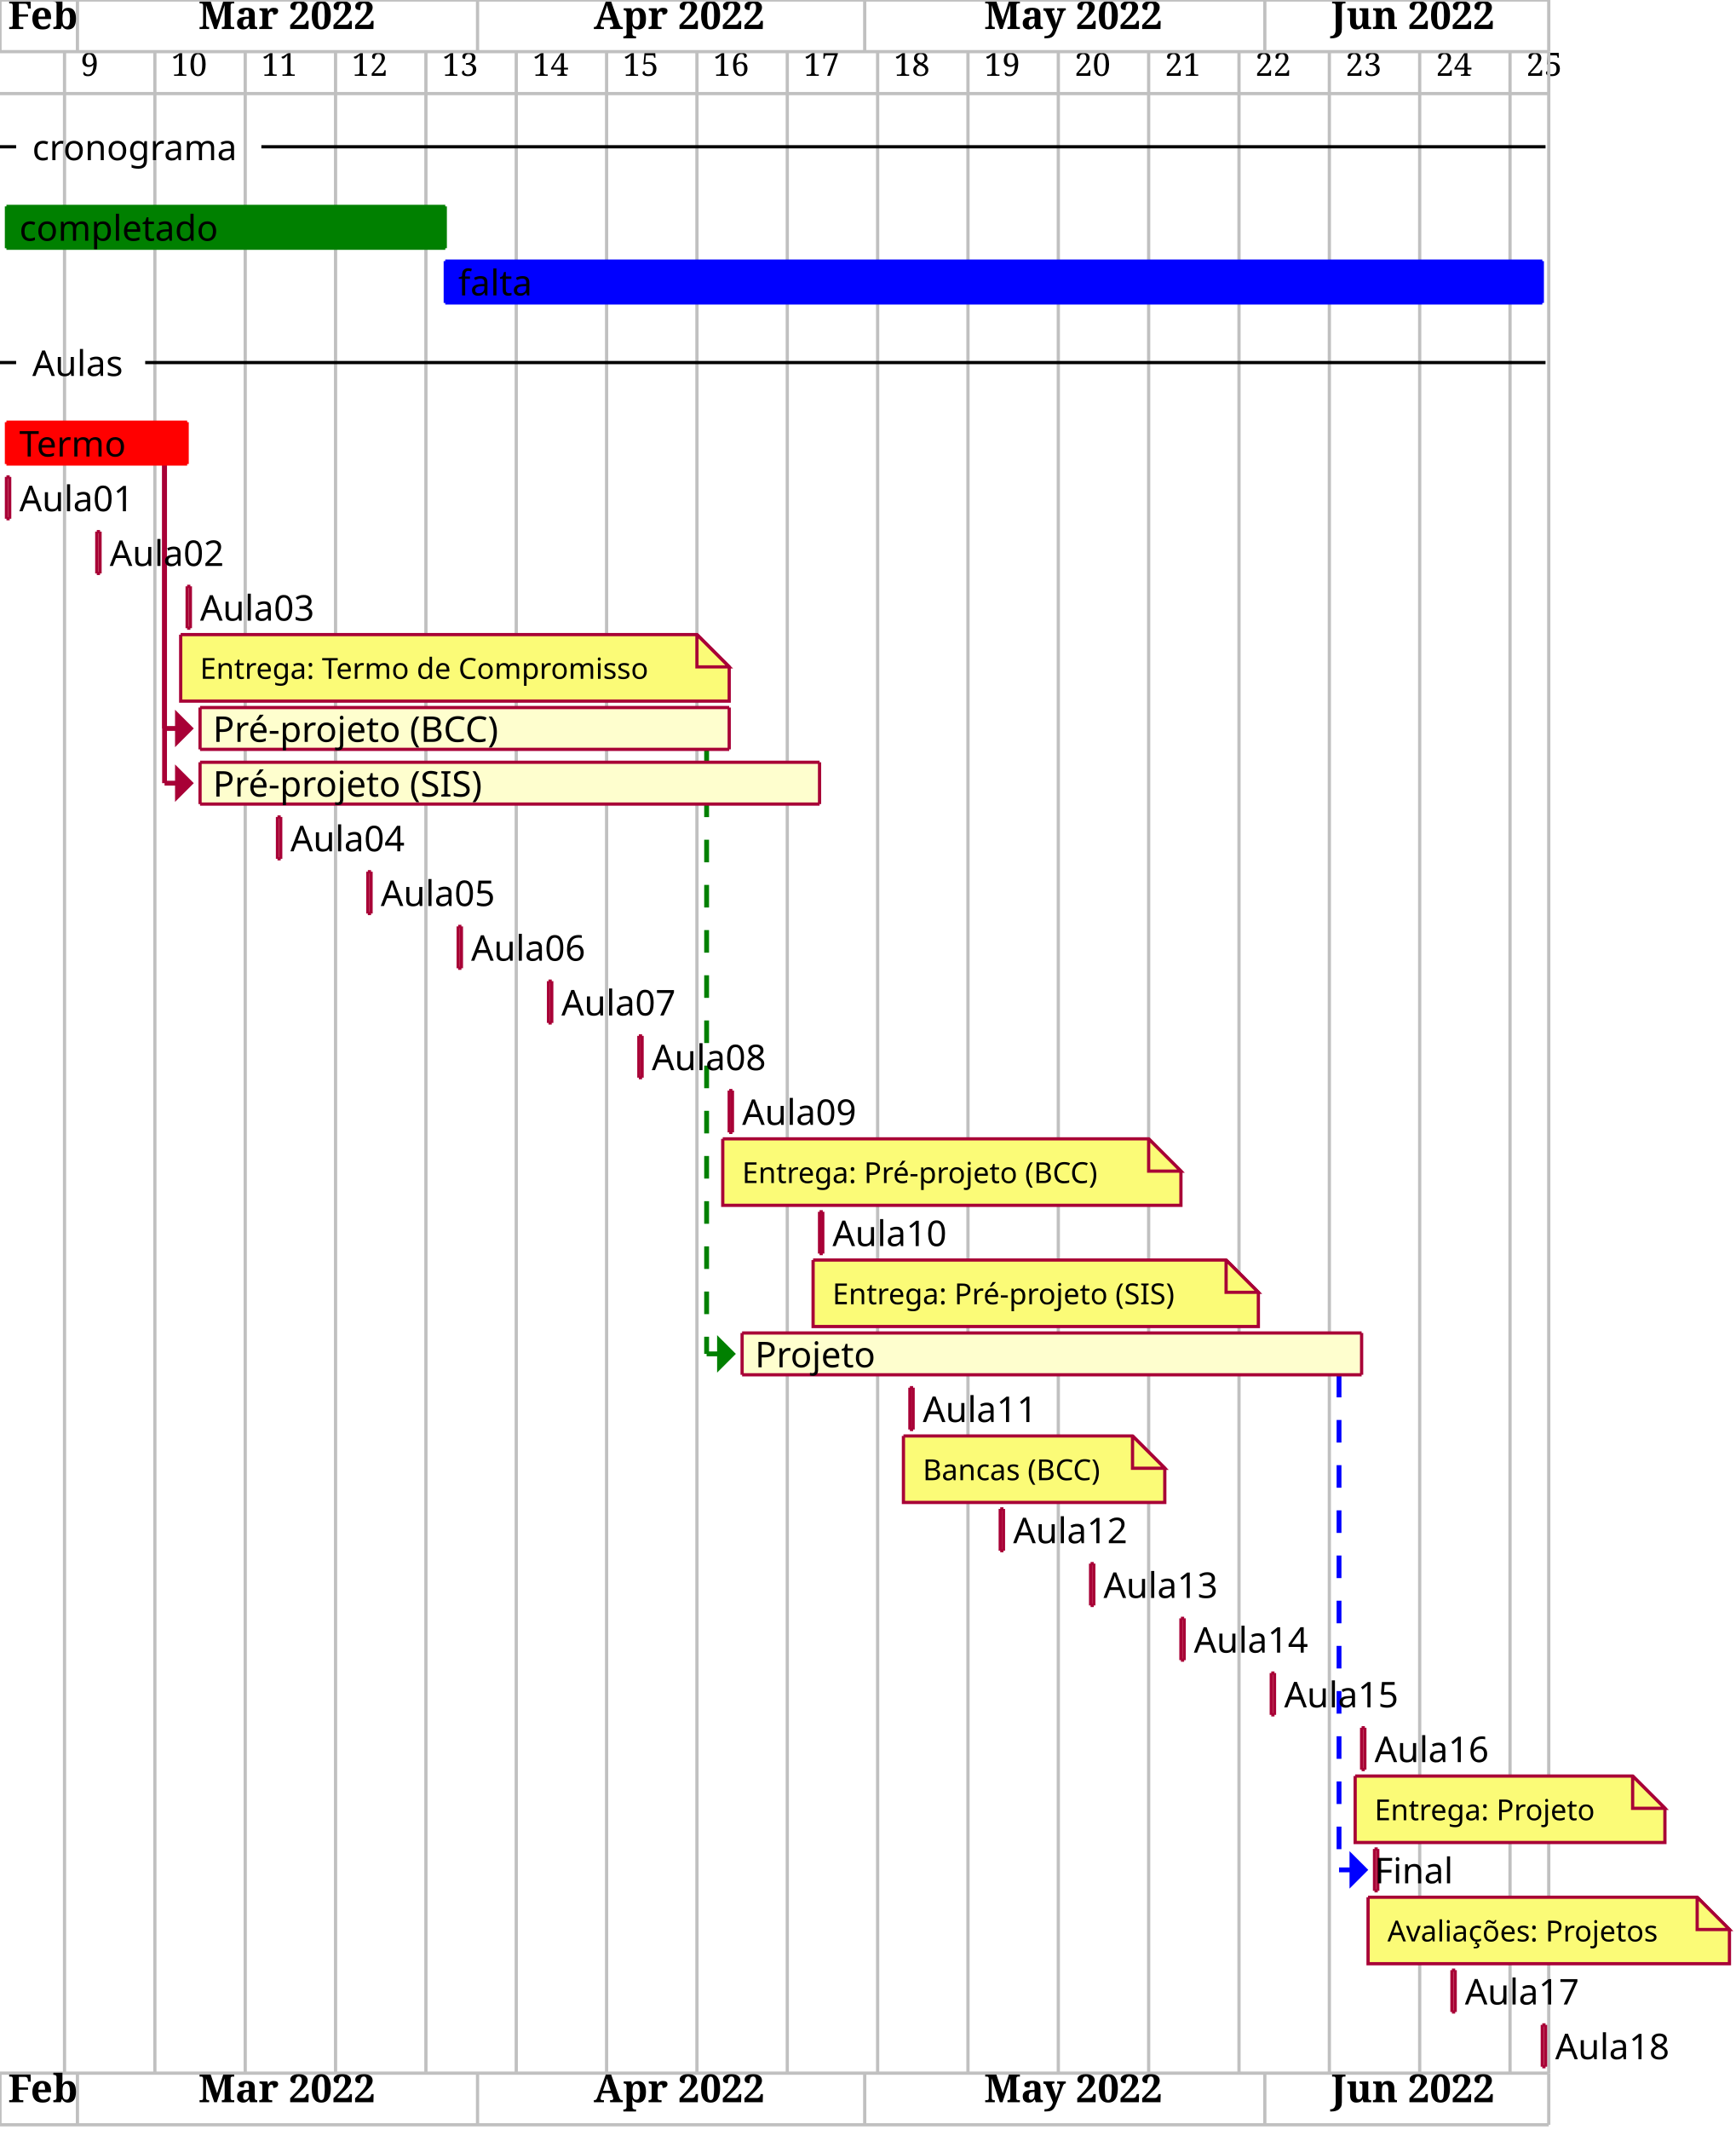
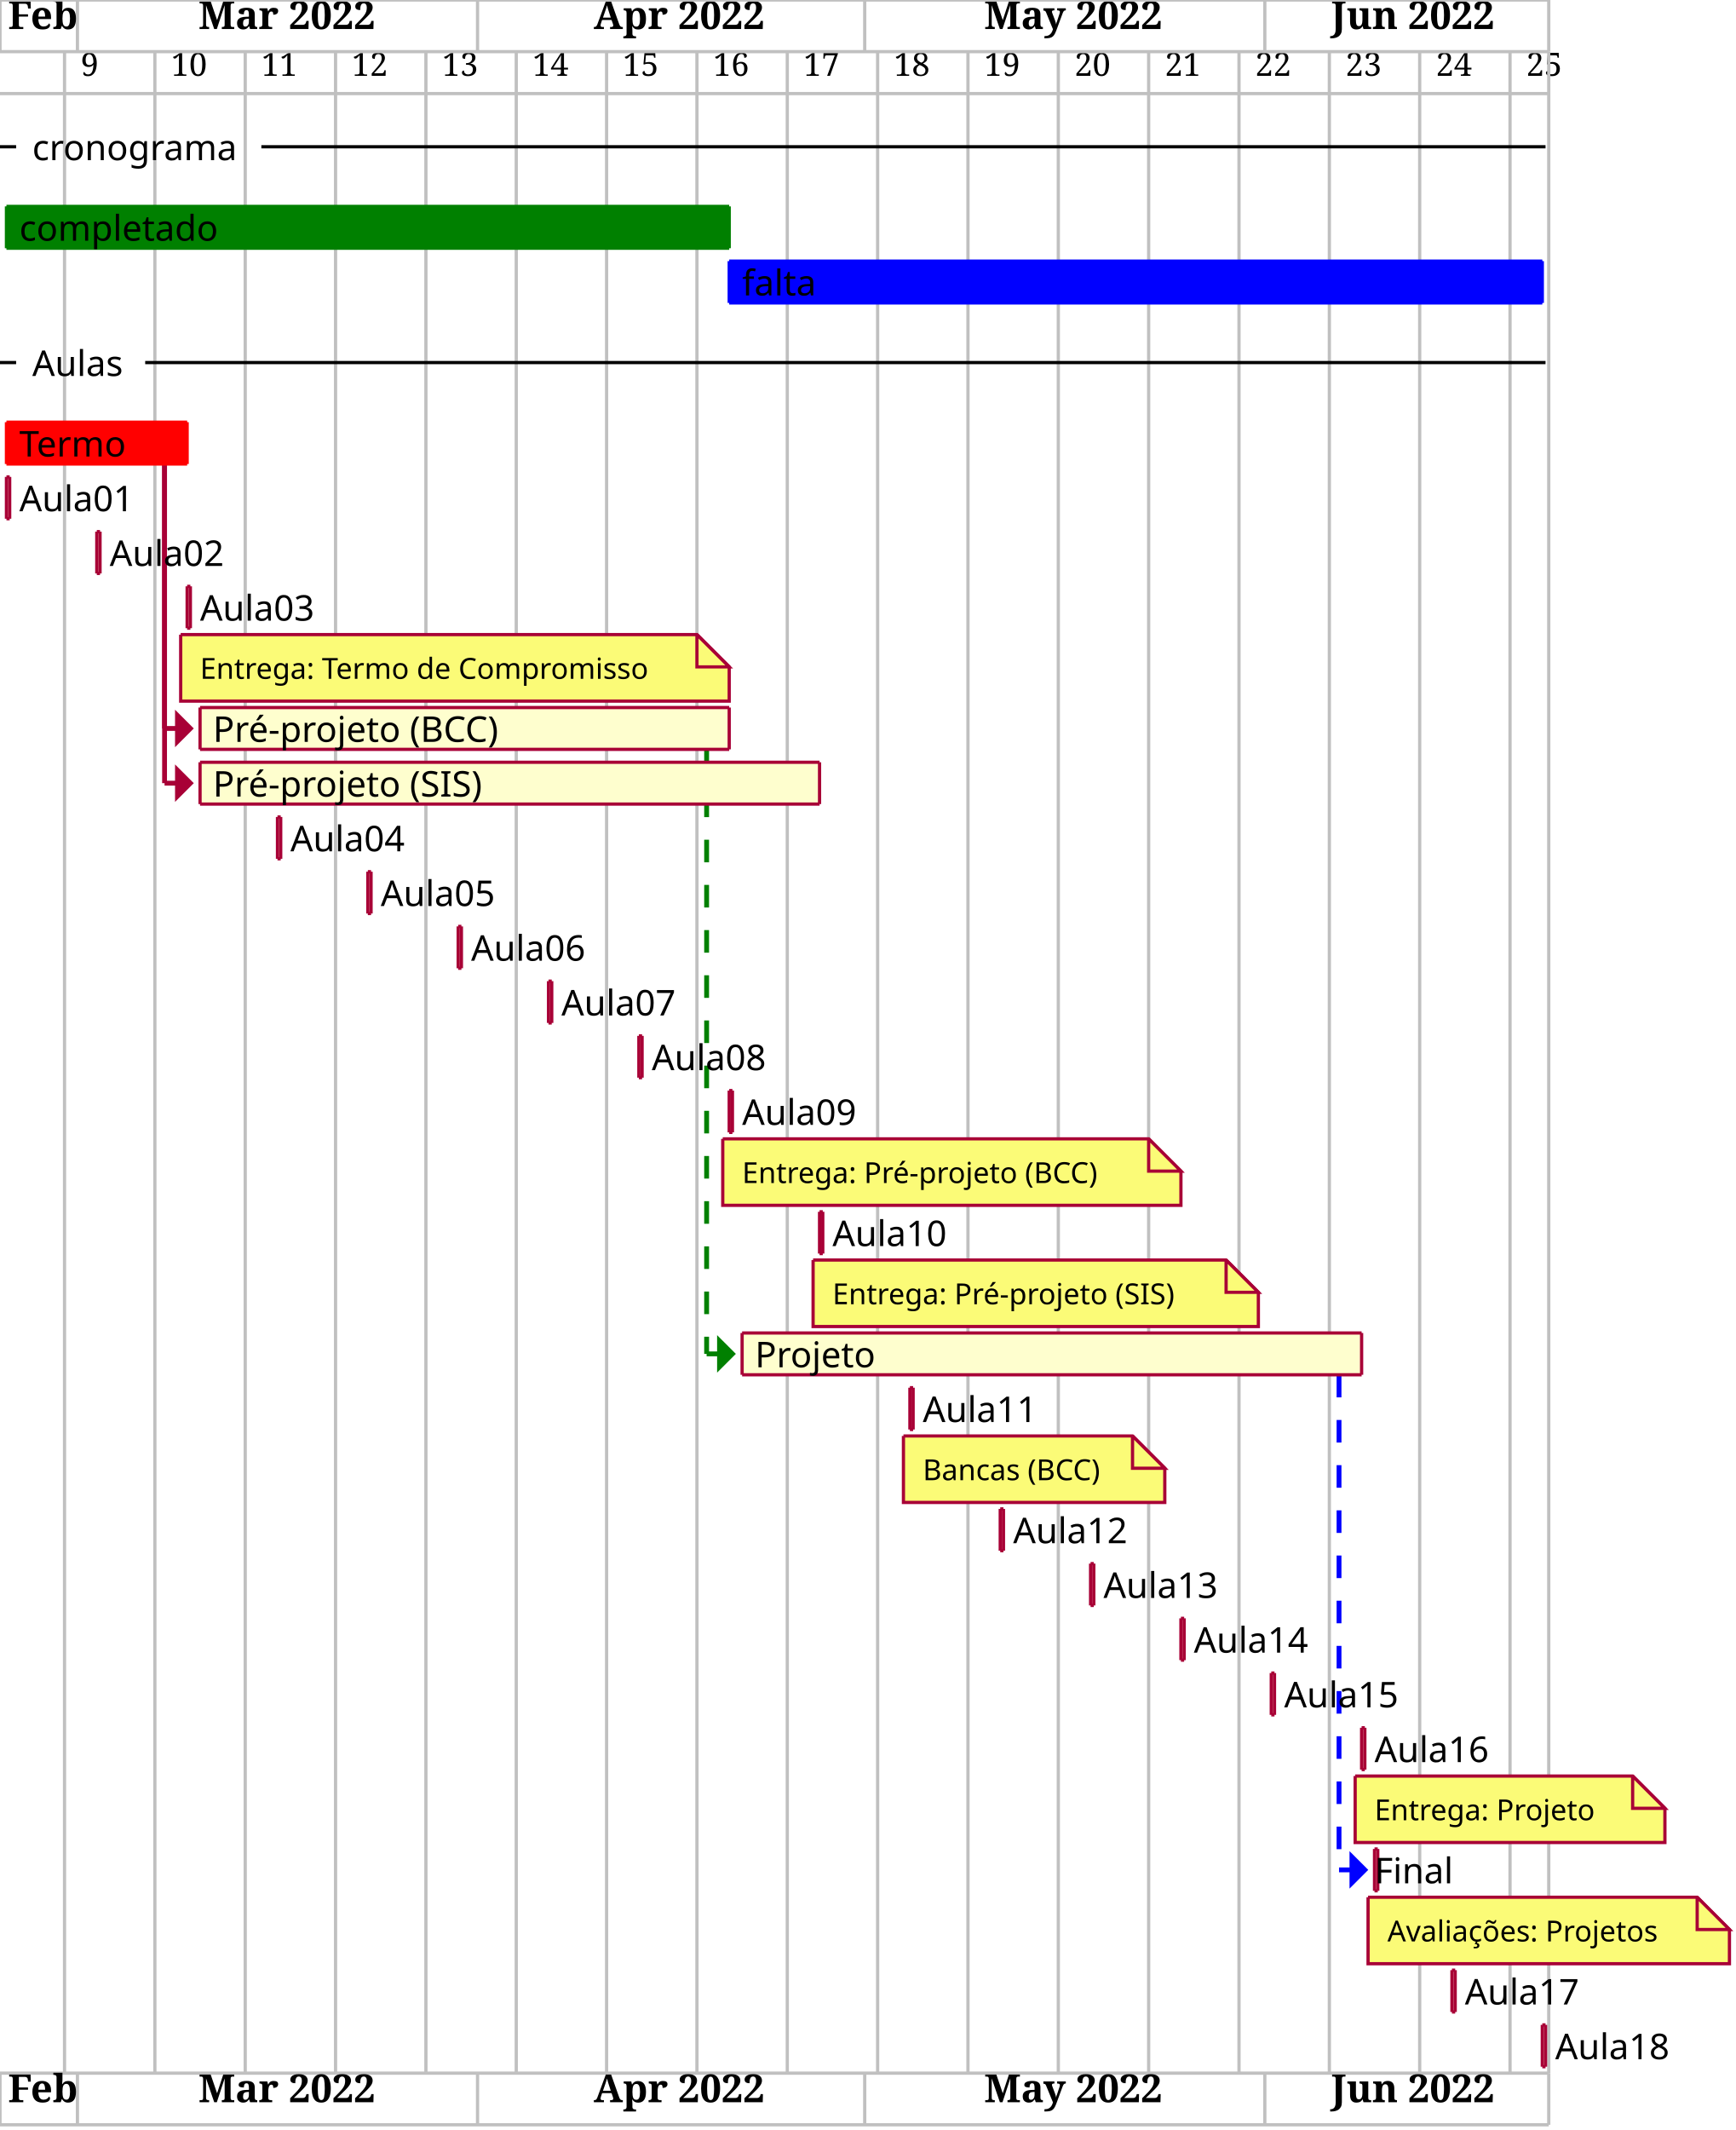
<svg xmlns="http://www.w3.org/2000/svg" contentScriptType="application/ecmascript" contentStyleType="text/css" height="660px" preserveAspectRatio="none" style="width:538px;height:660px;background:#FFFFFF;" version="1.1" viewBox="0 0 538 660" width="538px" zoomAndPan="magnify">
  <defs />
  <g>
    <text fill="#000000" font-family="Serif" font-size="10" lengthAdjust="spacing" textLength="5" x="25" y="23.5">9</text>
    <text fill="#000000" font-family="Serif" font-size="10" lengthAdjust="spacing" textLength="10" x="53" y="23.5">10</text>
    <text fill="#000000" font-family="Serif" font-size="10" lengthAdjust="spacing" textLength="10" x="81" y="23.5">11</text>
    <text fill="#000000" font-family="Serif" font-size="10" lengthAdjust="spacing" textLength="10" x="109" y="23.5">12</text>
    <text fill="#000000" font-family="Serif" font-size="10" lengthAdjust="spacing" textLength="10" x="137" y="23.5">13</text>
    <text fill="#000000" font-family="Serif" font-size="10" lengthAdjust="spacing" textLength="10" x="165" y="23.5">14</text>
    <text fill="#000000" font-family="Serif" font-size="10" lengthAdjust="spacing" textLength="10" x="193" y="23.5">15</text>
    <text fill="#000000" font-family="Serif" font-size="10" lengthAdjust="spacing" textLength="10" x="221" y="23.5">16</text>
    <text fill="#000000" font-family="Serif" font-size="10" lengthAdjust="spacing" textLength="10" x="249" y="23.5">17</text>
    <text fill="#000000" font-family="Serif" font-size="10" lengthAdjust="spacing" textLength="10" x="277" y="23.5">18</text>
    <text fill="#000000" font-family="Serif" font-size="10" lengthAdjust="spacing" textLength="10" x="305" y="23.5">19</text>
    <text fill="#000000" font-family="Serif" font-size="10" lengthAdjust="spacing" textLength="10" x="333" y="23.5">20</text>
    <text fill="#000000" font-family="Serif" font-size="10" lengthAdjust="spacing" textLength="10" x="361" y="23.5">21</text>
    <text fill="#000000" font-family="Serif" font-size="10" lengthAdjust="spacing" textLength="10" x="389" y="23.5">22</text>
    <text fill="#000000" font-family="Serif" font-size="10" lengthAdjust="spacing" textLength="10" x="417" y="23.5">23</text>
    <text fill="#000000" font-family="Serif" font-size="10" lengthAdjust="spacing" textLength="10" x="445" y="23.5">24</text>
    <text fill="#000000" font-family="Serif" font-size="10" lengthAdjust="spacing" textLength="10" x="473" y="23.5">25</text>
    <line style="stroke:#C0C0C0;stroke-width:1.0;" x1="20" x2="20" y1="16" y2="642.385" />
    <line style="stroke:#C0C0C0;stroke-width:1.0;" x1="48" x2="48" y1="16" y2="642.385" />
    <line style="stroke:#C0C0C0;stroke-width:1.0;" x1="76" x2="76" y1="16" y2="642.385" />
    <line style="stroke:#C0C0C0;stroke-width:1.0;" x1="104" x2="104" y1="16" y2="642.385" />
    <line style="stroke:#C0C0C0;stroke-width:1.0;" x1="132" x2="132" y1="16" y2="642.385" />
    <line style="stroke:#C0C0C0;stroke-width:1.0;" x1="160" x2="160" y1="16" y2="642.385" />
    <line style="stroke:#C0C0C0;stroke-width:1.0;" x1="188" x2="188" y1="16" y2="642.385" />
    <line style="stroke:#C0C0C0;stroke-width:1.0;" x1="216" x2="216" y1="16" y2="642.385" />
    <line style="stroke:#C0C0C0;stroke-width:1.0;" x1="244" x2="244" y1="16" y2="642.385" />
    <line style="stroke:#C0C0C0;stroke-width:1.0;" x1="272" x2="272" y1="16" y2="642.385" />
    <line style="stroke:#C0C0C0;stroke-width:1.0;" x1="300" x2="300" y1="16" y2="642.385" />
    <line style="stroke:#C0C0C0;stroke-width:1.0;" x1="328" x2="328" y1="16" y2="642.385" />
    <line style="stroke:#C0C0C0;stroke-width:1.0;" x1="356" x2="356" y1="16" y2="642.385" />
    <line style="stroke:#C0C0C0;stroke-width:1.0;" x1="384" x2="384" y1="16" y2="642.385" />
    <line style="stroke:#C0C0C0;stroke-width:1.0;" x1="412" x2="412" y1="16" y2="642.385" />
    <line style="stroke:#C0C0C0;stroke-width:1.0;" x1="440" x2="440" y1="16" y2="642.385" />
    <line style="stroke:#C0C0C0;stroke-width:1.0;" x1="468" x2="468" y1="16" y2="642.385" />
    <line style="stroke:#C0C0C0;stroke-width:1.0;" x1="480" x2="480" y1="16" y2="642.385" />
    <line style="stroke:#C0C0C0;stroke-width:1.0;" x1="0" x2="0" y1="0" y2="16" />
    <line style="stroke:#C0C0C0;stroke-width:1.0;" x1="24" x2="24" y1="0" y2="16" />
    <text fill="#000000" font-family="Serif" font-size="12" font-weight="bold" lengthAdjust="spacing" textLength="19" x="2.5" y="9">Feb</text>
    <line style="stroke:#C0C0C0;stroke-width:1.0;" x1="148" x2="148" y1="0" y2="16" />
    <text fill="#000000" font-family="Serif" font-size="12" font-weight="bold" lengthAdjust="spacing" textLength="49" x="61.5" y="9">Mar 2022</text>
    <line style="stroke:#C0C0C0;stroke-width:1.0;" x1="268" x2="268" y1="0" y2="16" />
    <text fill="#000000" font-family="Serif" font-size="12" font-weight="bold" lengthAdjust="spacing" textLength="48" x="184" y="9">Apr 2022</text>
    <line style="stroke:#C0C0C0;stroke-width:1.0;" x1="392" x2="392" y1="0" y2="16" />
    <text fill="#000000" font-family="Serif" font-size="12" font-weight="bold" lengthAdjust="spacing" textLength="50" x="305" y="9">May 2022</text>
    <line style="stroke:#C0C0C0;stroke-width:1.0;" x1="480" x2="480" y1="0" y2="16" />
    <text fill="#000000" font-family="Serif" font-size="12" font-weight="bold" lengthAdjust="spacing" textLength="47" x="412.5" y="9">Jun 2022</text>
    <line style="stroke:#C0C0C0;stroke-width:1.0;" x1="0" x2="480" y1="0" y2="0" />
    <line style="stroke:#C0C0C0;stroke-width:1.0;" x1="0" x2="480" y1="16" y2="16" />
    <line style="stroke:#C0C0C0;stroke-width:1.0;" x1="0" x2="480" y1="29" y2="29" />
    <line style="stroke:#A80036;stroke-width:1.5;" x1="51" x2="51" y1="143.775" y2="225.718" />
    <line style="stroke:#A80036;stroke-width:1.5;" x1="51" x2="59" y1="225.718" y2="225.718" />
    <polygon fill="#A80036" points="55,221.718,55,225.718,55,229.718,59,225.718" style="stroke:#A80036;stroke-width:1.5;" />
    <line style="stroke:#A80036;stroke-width:1.5;" x1="51" x2="51" y1="143.775" y2="242.673" />
    <line style="stroke:#A80036;stroke-width:1.5;" x1="51" x2="59" y1="242.673" y2="242.673" />
    <polygon fill="#A80036" points="55,238.673,55,242.673,55,246.673,59,242.673" style="stroke:#A80036;stroke-width:1.5;" />
    <line style="stroke:#008000;stroke-width:1.5;stroke-dasharray:7.0,7.0;" x1="219" x2="219" y1="232.195" y2="419.513" />
    <line style="stroke:#008000;stroke-width:1.5;stroke-dasharray:7.0,7.0;" x1="219" x2="227" y1="419.513" y2="419.513" />
    <polygon fill="#008000" points="223,415.513,223,419.513,223,423.513,227,419.513" style="stroke:#008000;stroke-width:1.5;" />
    <line style="stroke:#0000FF;stroke-width:1.5;stroke-dasharray:7.0,7.0;" x1="415" x2="415" y1="425.99" y2="579.398" />
    <line style="stroke:#0000FF;stroke-width:1.5;stroke-dasharray:7.0,7.0;" x1="415" x2="423" y1="579.398" y2="579.398" />
    <polygon fill="#0000FF" points="419,575.398,419,579.398,419,583.398,423,579.398" style="stroke:#0000FF;stroke-width:1.5;" />
    <line style="stroke:#000000;stroke-width:1.0;" x1="0" x2="5" y1="45.477" y2="45.477" />
    <line style="stroke:#000000;stroke-width:1.0;" x1="81" x2="479" y1="45.477" y2="45.477" />
-     <rect fill="#008000" height="12.955" style="stroke:none;stroke-width:1.0;" width="136" x="2" y="63.955" />
-     <line style="stroke:#008000;stroke-width:1.0;" x1="2" x2="138" y1="63.955" y2="63.955" />
-     <line style="stroke:#008000;stroke-width:1.0;" x1="2" x2="138" y1="76.91" y2="76.91" />
+     <rect fill="#008000" height="12.955" style="stroke:none;stroke-width:1.0;" width="224" x="2" y="63.955" />
+     <line style="stroke:#008000;stroke-width:1.0;" x1="2" x2="226" y1="63.955" y2="63.955" />
+     <line style="stroke:#008000;stroke-width:1.0;" x1="2" x2="226" y1="76.91" y2="76.91" />
    <line style="stroke:#008000;stroke-width:1.0;" x1="2" x2="2" y1="63.955" y2="76.91" />
-     <line style="stroke:#008000;stroke-width:1.0;" x1="138" x2="138" y1="63.955" y2="76.91" />
-     <rect fill="#0000FF" height="12.955" style="stroke:none;stroke-width:1.0;" width="340" x="138" y="80.91" />
-     <line style="stroke:#0000FF;stroke-width:1.0;" x1="138" x2="478" y1="80.91" y2="80.91" />
-     <line style="stroke:#0000FF;stroke-width:1.0;" x1="138" x2="478" y1="93.865" y2="93.865" />
-     <line style="stroke:#0000FF;stroke-width:1.0;" x1="138" x2="138" y1="80.91" y2="93.865" />
+     <line style="stroke:#008000;stroke-width:1.0;" x1="226" x2="226" y1="63.955" y2="76.91" />
+     <rect fill="#0000FF" height="12.955" style="stroke:none;stroke-width:1.0;" width="252" x="226" y="80.91" />
+     <line style="stroke:#0000FF;stroke-width:1.0;" x1="226" x2="478" y1="80.91" y2="80.91" />
+     <line style="stroke:#0000FF;stroke-width:1.0;" x1="226" x2="478" y1="93.865" y2="93.865" />
+     <line style="stroke:#0000FF;stroke-width:1.0;" x1="226" x2="226" y1="80.91" y2="93.865" />
    <line style="stroke:#0000FF;stroke-width:1.0;" x1="478" x2="478" y1="80.91" y2="93.865" />
    <line style="stroke:#000000;stroke-width:1.0;" x1="0" x2="5" y1="112.343" y2="112.343" />
    <line style="stroke:#000000;stroke-width:1.0;" x1="45" x2="479" y1="112.343" y2="112.343" />
    <rect fill="#FF0000" height="12.955" style="stroke:none;stroke-width:1.0;" width="56" x="2" y="130.82" />
    <line style="stroke:#FF0000;stroke-width:1.0;" x1="2" x2="58" y1="130.82" y2="130.82" />
    <line style="stroke:#FF0000;stroke-width:1.0;" x1="2" x2="58" y1="143.775" y2="143.775" />
    <line style="stroke:#FF0000;stroke-width:1.0;" x1="2" x2="2" y1="130.82" y2="143.775" />
    <line style="stroke:#FF0000;stroke-width:1.0;" x1="58" x2="58" y1="130.82" y2="143.775" />
    <rect fill="#FEFECE" height="12.955" style="stroke:none;stroke-width:1.0;" width="1" x="2" y="147.775" />
    <line style="stroke:#A80036;stroke-width:1.0;" x1="2" x2="3" y1="147.775" y2="147.775" />
    <line style="stroke:#A80036;stroke-width:1.0;" x1="2" x2="3" y1="160.731" y2="160.731" />
    <line style="stroke:#A80036;stroke-width:1.0;" x1="2" x2="2" y1="147.775" y2="160.731" />
    <line style="stroke:#A80036;stroke-width:1.0;" x1="3" x2="3" y1="147.775" y2="160.731" />
    <rect fill="#FEFECE" height="12.955" style="stroke:none;stroke-width:1.0;" width="1" x="30" y="164.731" />
    <line style="stroke:#A80036;stroke-width:1.0;" x1="30" x2="31" y1="164.731" y2="164.731" />
    <line style="stroke:#A80036;stroke-width:1.0;" x1="30" x2="31" y1="177.685" y2="177.685" />
    <line style="stroke:#A80036;stroke-width:1.0;" x1="30" x2="30" y1="164.731" y2="177.685" />
    <line style="stroke:#A80036;stroke-width:1.0;" x1="31" x2="31" y1="164.731" y2="177.685" />
    <path d="M56,196.641 L56,217.24 L226,217.24 L226,206.641 L216,196.641 L56,196.641 " fill="#FBFB77" style="stroke:#A80036;stroke-width:1.0;" />
    <path d="M216,196.641 L216,206.641 L226,206.641 L216,196.641 " fill="#FBFB77" style="stroke:#A80036;stroke-width:1.0;" />
    <text fill="#000000" font-family="sans-serif" font-size="9" lengthAdjust="spacing" textLength="149" x="62" y="210.342">Entrega: Termo de Compromisso</text>
    <rect fill="#FEFECE" height="12.955" style="stroke:none;stroke-width:1.0;" width="1" x="58" y="181.685" />
    <line style="stroke:#A80036;stroke-width:1.0;" x1="58" x2="59" y1="181.685" y2="181.685" />
    <line style="stroke:#A80036;stroke-width:1.0;" x1="58" x2="59" y1="194.641" y2="194.641" />
    <line style="stroke:#A80036;stroke-width:1.0;" x1="58" x2="58" y1="181.685" y2="194.641" />
    <line style="stroke:#A80036;stroke-width:1.0;" x1="59" x2="59" y1="181.685" y2="194.641" />
    <rect fill="#FEFECE" height="12.955" style="stroke:none;stroke-width:1.0;" width="164" x="62" y="219.24" />
    <line style="stroke:#A80036;stroke-width:1.0;" x1="62" x2="226" y1="219.24" y2="219.24" />
    <line style="stroke:#A80036;stroke-width:1.0;" x1="62" x2="226" y1="232.195" y2="232.195" />
    <line style="stroke:#A80036;stroke-width:1.0;" x1="62" x2="62" y1="219.24" y2="232.195" />
    <line style="stroke:#A80036;stroke-width:1.0;" x1="226" x2="226" y1="219.24" y2="232.195" />
    <rect fill="#FEFECE" height="12.955" style="stroke:none;stroke-width:1.0;" width="192" x="62" y="236.195" />
    <line style="stroke:#A80036;stroke-width:1.0;" x1="62" x2="254" y1="236.195" y2="236.195" />
    <line style="stroke:#A80036;stroke-width:1.0;" x1="62" x2="254" y1="249.15" y2="249.15" />
    <line style="stroke:#A80036;stroke-width:1.0;" x1="62" x2="62" y1="236.195" y2="249.15" />
    <line style="stroke:#A80036;stroke-width:1.0;" x1="254" x2="254" y1="236.195" y2="249.15" />
    <rect fill="#FEFECE" height="12.955" style="stroke:none;stroke-width:1.0;" width="1" x="86" y="253.15" />
    <line style="stroke:#A80036;stroke-width:1.0;" x1="86" x2="87" y1="253.15" y2="253.15" />
    <line style="stroke:#A80036;stroke-width:1.0;" x1="86" x2="87" y1="266.106" y2="266.106" />
    <line style="stroke:#A80036;stroke-width:1.0;" x1="86" x2="86" y1="253.15" y2="266.106" />
    <line style="stroke:#A80036;stroke-width:1.0;" x1="87" x2="87" y1="253.15" y2="266.106" />
    <rect fill="#FEFECE" height="12.955" style="stroke:none;stroke-width:1.0;" width="1" x="114" y="270.106" />
    <line style="stroke:#A80036;stroke-width:1.0;" x1="114" x2="115" y1="270.106" y2="270.106" />
    <line style="stroke:#A80036;stroke-width:1.0;" x1="114" x2="115" y1="283.06" y2="283.06" />
    <line style="stroke:#A80036;stroke-width:1.0;" x1="114" x2="114" y1="270.106" y2="283.06" />
    <line style="stroke:#A80036;stroke-width:1.0;" x1="115" x2="115" y1="270.106" y2="283.06" />
    <rect fill="#FEFECE" height="12.955" style="stroke:none;stroke-width:1.0;" width="1" x="142" y="287.06" />
    <line style="stroke:#A80036;stroke-width:1.0;" x1="142" x2="143" y1="287.06" y2="287.06" />
    <line style="stroke:#A80036;stroke-width:1.0;" x1="142" x2="143" y1="300.016" y2="300.016" />
    <line style="stroke:#A80036;stroke-width:1.0;" x1="142" x2="142" y1="287.06" y2="300.016" />
    <line style="stroke:#A80036;stroke-width:1.0;" x1="143" x2="143" y1="287.06" y2="300.016" />
    <rect fill="#FEFECE" height="12.955" style="stroke:none;stroke-width:1.0;" width="1" x="170" y="304.016" />
    <line style="stroke:#A80036;stroke-width:1.0;" x1="170" x2="171" y1="304.016" y2="304.016" />
    <line style="stroke:#A80036;stroke-width:1.0;" x1="170" x2="171" y1="316.971" y2="316.971" />
    <line style="stroke:#A80036;stroke-width:1.0;" x1="170" x2="170" y1="304.016" y2="316.971" />
    <line style="stroke:#A80036;stroke-width:1.0;" x1="171" x2="171" y1="304.016" y2="316.971" />
    <rect fill="#FEFECE" height="12.955" style="stroke:none;stroke-width:1.0;" width="1" x="198" y="320.971" />
    <line style="stroke:#A80036;stroke-width:1.0;" x1="198" x2="199" y1="320.971" y2="320.971" />
    <line style="stroke:#A80036;stroke-width:1.0;" x1="198" x2="199" y1="333.926" y2="333.926" />
    <line style="stroke:#A80036;stroke-width:1.0;" x1="198" x2="198" y1="320.971" y2="333.926" />
    <line style="stroke:#A80036;stroke-width:1.0;" x1="199" x2="199" y1="320.971" y2="333.926" />
    <path d="M224,352.881 L224,373.481 L366,373.481 L366,362.881 L356,352.881 L224,352.881 " fill="#FBFB77" style="stroke:#A80036;stroke-width:1.0;" />
    <path d="M356,352.881 L356,362.881 L366,362.881 L356,352.881 " fill="#FBFB77" style="stroke:#A80036;stroke-width:1.0;" />
    <text fill="#000000" font-family="sans-serif" font-size="9" lengthAdjust="spacing" textLength="118" x="230" y="366.582">Entrega: Pré-projeto (BCC)</text>
    <rect fill="#FEFECE" height="12.955" style="stroke:none;stroke-width:1.0;" width="1" x="226" y="337.926" />
    <line style="stroke:#A80036;stroke-width:1.0;" x1="226" x2="227" y1="337.926" y2="337.926" />
    <line style="stroke:#A80036;stroke-width:1.0;" x1="226" x2="227" y1="350.881" y2="350.881" />
    <line style="stroke:#A80036;stroke-width:1.0;" x1="226" x2="226" y1="337.926" y2="350.881" />
    <line style="stroke:#A80036;stroke-width:1.0;" x1="227" x2="227" y1="337.926" y2="350.881" />
    <path d="M252,390.435 L252,411.035 L390,411.035 L390,400.435 L380,390.435 L252,390.435 " fill="#FBFB77" style="stroke:#A80036;stroke-width:1.0;" />
    <path d="M380,390.435 L380,400.435 L390,400.435 L380,390.435 " fill="#FBFB77" style="stroke:#A80036;stroke-width:1.0;" />
    <text fill="#000000" font-family="sans-serif" font-size="9" lengthAdjust="spacing" textLength="114" x="258" y="404.137">Entrega: Pré-projeto (SIS)</text>
    <rect fill="#FEFECE" height="12.955" style="stroke:none;stroke-width:1.0;" width="1" x="254" y="375.481" />
    <line style="stroke:#A80036;stroke-width:1.0;" x1="254" x2="255" y1="375.481" y2="375.481" />
    <line style="stroke:#A80036;stroke-width:1.0;" x1="254" x2="255" y1="388.435" y2="388.435" />
    <line style="stroke:#A80036;stroke-width:1.0;" x1="254" x2="254" y1="375.481" y2="388.435" />
    <line style="stroke:#A80036;stroke-width:1.0;" x1="255" x2="255" y1="375.481" y2="388.435" />
    <rect fill="#FEFECE" height="12.955" style="stroke:none;stroke-width:1.0;" width="192" x="230" y="413.035" />
    <line style="stroke:#A80036;stroke-width:1.0;" x1="230" x2="422" y1="413.035" y2="413.035" />
    <line style="stroke:#A80036;stroke-width:1.0;" x1="230" x2="422" y1="425.99" y2="425.99" />
    <line style="stroke:#A80036;stroke-width:1.0;" x1="230" x2="230" y1="413.035" y2="425.99" />
    <line style="stroke:#A80036;stroke-width:1.0;" x1="422" x2="422" y1="413.035" y2="425.99" />
    <path d="M280,444.945 L280,465.545 L361,465.545 L361,454.945 L351,444.945 L280,444.945 " fill="#FBFB77" style="stroke:#A80036;stroke-width:1.0;" />
    <path d="M351,444.945 L351,454.945 L361,454.945 L351,444.945 " fill="#FBFB77" style="stroke:#A80036;stroke-width:1.0;" />
    <text fill="#000000" font-family="sans-serif" font-size="9" lengthAdjust="spacing" textLength="57" x="286" y="458.647">Bancas (BCC)</text>
    <rect fill="#FEFECE" height="12.955" style="stroke:none;stroke-width:1.0;" width="1" x="282" y="429.99" />
    <line style="stroke:#A80036;stroke-width:1.0;" x1="282" x2="283" y1="429.99" y2="429.99" />
    <line style="stroke:#A80036;stroke-width:1.0;" x1="282" x2="283" y1="442.945" y2="442.945" />
    <line style="stroke:#A80036;stroke-width:1.0;" x1="282" x2="282" y1="429.99" y2="442.945" />
    <line style="stroke:#A80036;stroke-width:1.0;" x1="283" x2="283" y1="429.99" y2="442.945" />
    <rect fill="#FEFECE" height="12.955" style="stroke:none;stroke-width:1.0;" width="1" x="310" y="467.545" />
    <line style="stroke:#A80036;stroke-width:1.0;" x1="310" x2="311" y1="467.545" y2="467.545" />
    <line style="stroke:#A80036;stroke-width:1.0;" x1="310" x2="311" y1="480.5" y2="480.5" />
    <line style="stroke:#A80036;stroke-width:1.0;" x1="310" x2="310" y1="467.545" y2="480.5" />
    <line style="stroke:#A80036;stroke-width:1.0;" x1="311" x2="311" y1="467.545" y2="480.5" />
    <rect fill="#FEFECE" height="12.955" style="stroke:none;stroke-width:1.0;" width="1" x="338" y="484.5" />
    <line style="stroke:#A80036;stroke-width:1.0;" x1="338" x2="339" y1="484.5" y2="484.5" />
    <line style="stroke:#A80036;stroke-width:1.0;" x1="338" x2="339" y1="497.455" y2="497.455" />
    <line style="stroke:#A80036;stroke-width:1.0;" x1="338" x2="338" y1="484.5" y2="497.455" />
    <line style="stroke:#A80036;stroke-width:1.0;" x1="339" x2="339" y1="484.5" y2="497.455" />
    <rect fill="#FEFECE" height="12.955" style="stroke:none;stroke-width:1.0;" width="1" x="366" y="501.455" />
    <line style="stroke:#A80036;stroke-width:1.0;" x1="366" x2="367" y1="501.455" y2="501.455" />
    <line style="stroke:#A80036;stroke-width:1.0;" x1="366" x2="367" y1="514.41" y2="514.41" />
    <line style="stroke:#A80036;stroke-width:1.0;" x1="366" x2="366" y1="501.455" y2="514.41" />
    <line style="stroke:#A80036;stroke-width:1.0;" x1="367" x2="367" y1="501.455" y2="514.41" />
    <rect fill="#FEFECE" height="12.955" style="stroke:none;stroke-width:1.0;" width="1" x="394" y="518.41" />
    <line style="stroke:#A80036;stroke-width:1.0;" x1="394" x2="395" y1="518.41" y2="518.41" />
    <line style="stroke:#A80036;stroke-width:1.0;" x1="394" x2="395" y1="531.365" y2="531.365" />
    <line style="stroke:#A80036;stroke-width:1.0;" x1="394" x2="394" y1="518.41" y2="531.365" />
    <line style="stroke:#A80036;stroke-width:1.0;" x1="395" x2="395" y1="518.41" y2="531.365" />
    <path d="M420,550.32 L420,570.92 L516,570.92 L516,560.32 L506,550.32 L420,550.32 " fill="#FBFB77" style="stroke:#A80036;stroke-width:1.0;" />
    <path d="M506,550.32 L506,560.32 L516,560.32 L506,550.32 " fill="#FBFB77" style="stroke:#A80036;stroke-width:1.0;" />
    <text fill="#000000" font-family="sans-serif" font-size="9" lengthAdjust="spacing" textLength="72" x="426" y="564.021">Entrega: Projeto</text>
    <rect fill="#FEFECE" height="12.955" style="stroke:none;stroke-width:1.0;" width="1" x="422" y="535.365" />
    <line style="stroke:#A80036;stroke-width:1.0;" x1="422" x2="423" y1="535.365" y2="535.365" />
    <line style="stroke:#A80036;stroke-width:1.0;" x1="422" x2="423" y1="548.32" y2="548.32" />
    <line style="stroke:#A80036;stroke-width:1.0;" x1="422" x2="422" y1="535.365" y2="548.32" />
    <line style="stroke:#A80036;stroke-width:1.0;" x1="423" x2="423" y1="535.365" y2="548.32" />
    <path d="M424,587.875 L424,608.475 L536,608.475 L536,597.875 L526,587.875 L424,587.875 " fill="#FBFB77" style="stroke:#A80036;stroke-width:1.0;" />
    <path d="M526,587.875 L526,597.875 L536,597.875 L526,587.875 " fill="#FBFB77" style="stroke:#A80036;stroke-width:1.0;" />
    <text fill="#000000" font-family="sans-serif" font-size="9" lengthAdjust="spacing" textLength="91" x="430" y="601.576">Avaliações: Projetos</text>
    <rect fill="#FEFECE" height="12.955" style="stroke:none;stroke-width:1.0;" width="1" x="426" y="572.92" />
    <line style="stroke:#A80036;stroke-width:1.0;" x1="426" x2="427" y1="572.92" y2="572.92" />
    <line style="stroke:#A80036;stroke-width:1.0;" x1="426" x2="427" y1="585.875" y2="585.875" />
    <line style="stroke:#A80036;stroke-width:1.0;" x1="426" x2="426" y1="572.92" y2="585.875" />
    <line style="stroke:#A80036;stroke-width:1.0;" x1="427" x2="427" y1="572.92" y2="585.875" />
    <rect fill="#FEFECE" height="12.955" style="stroke:none;stroke-width:1.0;" width="1" x="450" y="610.475" />
    <line style="stroke:#A80036;stroke-width:1.0;" x1="450" x2="451" y1="610.475" y2="610.475" />
    <line style="stroke:#A80036;stroke-width:1.0;" x1="450" x2="451" y1="623.43" y2="623.43" />
    <line style="stroke:#A80036;stroke-width:1.0;" x1="450" x2="450" y1="610.475" y2="623.43" />
    <line style="stroke:#A80036;stroke-width:1.0;" x1="451" x2="451" y1="610.475" y2="623.43" />
    <rect fill="#FEFECE" height="12.955" style="stroke:none;stroke-width:1.0;" width="1" x="478" y="627.43" />
    <line style="stroke:#A80036;stroke-width:1.0;" x1="478" x2="479" y1="627.43" y2="627.43" />
    <line style="stroke:#A80036;stroke-width:1.0;" x1="478" x2="479" y1="640.385" y2="640.385" />
    <line style="stroke:#A80036;stroke-width:1.0;" x1="478" x2="478" y1="627.43" y2="640.385" />
    <line style="stroke:#A80036;stroke-width:1.0;" x1="479" x2="479" y1="627.43" y2="640.385" />
    <text fill="#000000" font-family="sans-serif" font-size="11" lengthAdjust="spacing" textLength="66" x="10" y="49.635">cronograma</text>
    <text fill="#000000" font-family="sans-serif" font-size="11" lengthAdjust="spacing" textLength="63" x="6" y="74.59">completado</text>
-     <text fill="#000000" font-family="sans-serif" font-size="11" lengthAdjust="spacing" textLength="23" x="142" y="91.545">falta</text>
+     <text fill="#000000" font-family="sans-serif" font-size="11" lengthAdjust="spacing" textLength="23" x="230" y="91.545">falta</text>
    <text fill="#000000" font-family="sans-serif" font-size="11" lengthAdjust="spacing" textLength="30" x="10" y="116.5">Aulas</text>
    <text fill="#000000" font-family="sans-serif" font-size="11" lengthAdjust="spacing" textLength="35" x="6" y="141.455">Termo</text>
    <text fill="#000000" font-family="sans-serif" font-size="11" lengthAdjust="spacing" textLength="38" x="6" y="158.41">Aula01</text>
    <text fill="#000000" font-family="sans-serif" font-size="11" lengthAdjust="spacing" textLength="38" x="34" y="175.365">Aula02</text>
    <text fill="#000000" font-family="sans-serif" font-size="11" lengthAdjust="spacing" textLength="38" x="62" y="192.32">Aula03</text>
    <text fill="#000000" font-family="sans-serif" font-size="11" lengthAdjust="spacing" textLength="95" x="66" y="229.875">Pré-projeto (BCC)</text>
    <text fill="#000000" font-family="sans-serif" font-size="11" lengthAdjust="spacing" textLength="88" x="66" y="246.83">Pré-projeto (SIS)</text>
    <text fill="#000000" font-family="sans-serif" font-size="11" lengthAdjust="spacing" textLength="38" x="90" y="263.785">Aula04</text>
    <text fill="#000000" font-family="sans-serif" font-size="11" lengthAdjust="spacing" textLength="38" x="118" y="280.74">Aula05</text>
    <text fill="#000000" font-family="sans-serif" font-size="11" lengthAdjust="spacing" textLength="38" x="146" y="297.695">Aula06</text>
    <text fill="#000000" font-family="sans-serif" font-size="11" lengthAdjust="spacing" textLength="38" x="174" y="314.65">Aula07</text>
    <text fill="#000000" font-family="sans-serif" font-size="11" lengthAdjust="spacing" textLength="38" x="202" y="331.606">Aula08</text>
    <text fill="#000000" font-family="sans-serif" font-size="11" lengthAdjust="spacing" textLength="38" x="230" y="348.56">Aula09</text>
    <text fill="#000000" font-family="sans-serif" font-size="11" lengthAdjust="spacing" textLength="38" x="258" y="386.115">Aula10</text>
    <text fill="#000000" font-family="sans-serif" font-size="11" lengthAdjust="spacing" textLength="38" x="234" y="423.67">Projeto</text>
    <text fill="#000000" font-family="sans-serif" font-size="11" lengthAdjust="spacing" textLength="38" x="286" y="440.625">Aula11</text>
    <text fill="#000000" font-family="sans-serif" font-size="11" lengthAdjust="spacing" textLength="38" x="314" y="478.18">Aula12</text>
    <text fill="#000000" font-family="sans-serif" font-size="11" lengthAdjust="spacing" textLength="38" x="342" y="495.135">Aula13</text>
    <text fill="#000000" font-family="sans-serif" font-size="11" lengthAdjust="spacing" textLength="38" x="370" y="512.09">Aula14</text>
    <text fill="#000000" font-family="sans-serif" font-size="11" lengthAdjust="spacing" textLength="38" x="398" y="529.045">Aula15</text>
    <text fill="#000000" font-family="sans-serif" font-size="11" lengthAdjust="spacing" textLength="38" x="426" y="546">Aula16</text>
    <text fill="#000000" font-family="sans-serif" font-size="11" lengthAdjust="spacing" textLength="25" x="426" y="583.555">Final</text>
    <text fill="#000000" font-family="sans-serif" font-size="11" lengthAdjust="spacing" textLength="38" x="454" y="621.109">Aula17</text>
    <text fill="#000000" font-family="sans-serif" font-size="11" lengthAdjust="spacing" textLength="38" x="482" y="638.064">Aula18</text>
    <line style="stroke:#C0C0C0;stroke-width:1.0;" x1="0" x2="480" y1="642.385" y2="642.385" />
    <line style="stroke:#C0C0C0;stroke-width:1.0;" x1="0" x2="0" y1="642.385" y2="658.385" />
    <line style="stroke:#C0C0C0;stroke-width:1.0;" x1="24" x2="24" y1="642.385" y2="658.385" />
    <text fill="#000000" font-family="Serif" font-size="12" font-weight="bold" lengthAdjust="spacing" textLength="19" x="2.5" y="651.385">Feb</text>
    <line style="stroke:#C0C0C0;stroke-width:1.0;" x1="148" x2="148" y1="642.385" y2="658.385" />
    <text fill="#000000" font-family="Serif" font-size="12" font-weight="bold" lengthAdjust="spacing" textLength="49" x="61.5" y="651.385">Mar 2022</text>
    <line style="stroke:#C0C0C0;stroke-width:1.0;" x1="268" x2="268" y1="642.385" y2="658.385" />
    <text fill="#000000" font-family="Serif" font-size="12" font-weight="bold" lengthAdjust="spacing" textLength="48" x="184" y="651.385">Apr 2022</text>
    <line style="stroke:#C0C0C0;stroke-width:1.0;" x1="392" x2="392" y1="642.385" y2="658.385" />
    <text fill="#000000" font-family="Serif" font-size="12" font-weight="bold" lengthAdjust="spacing" textLength="50" x="305" y="651.385">May 2022</text>
    <line style="stroke:#C0C0C0;stroke-width:1.0;" x1="480" x2="480" y1="642.385" y2="658.385" />
    <text fill="#000000" font-family="Serif" font-size="12" font-weight="bold" lengthAdjust="spacing" textLength="47" x="412.5" y="651.385">Jun 2022</text>
    <line style="stroke:#C0C0C0;stroke-width:1.0;" x1="0" x2="480" y1="658.385" y2="658.385" />
  </g>
</svg>
